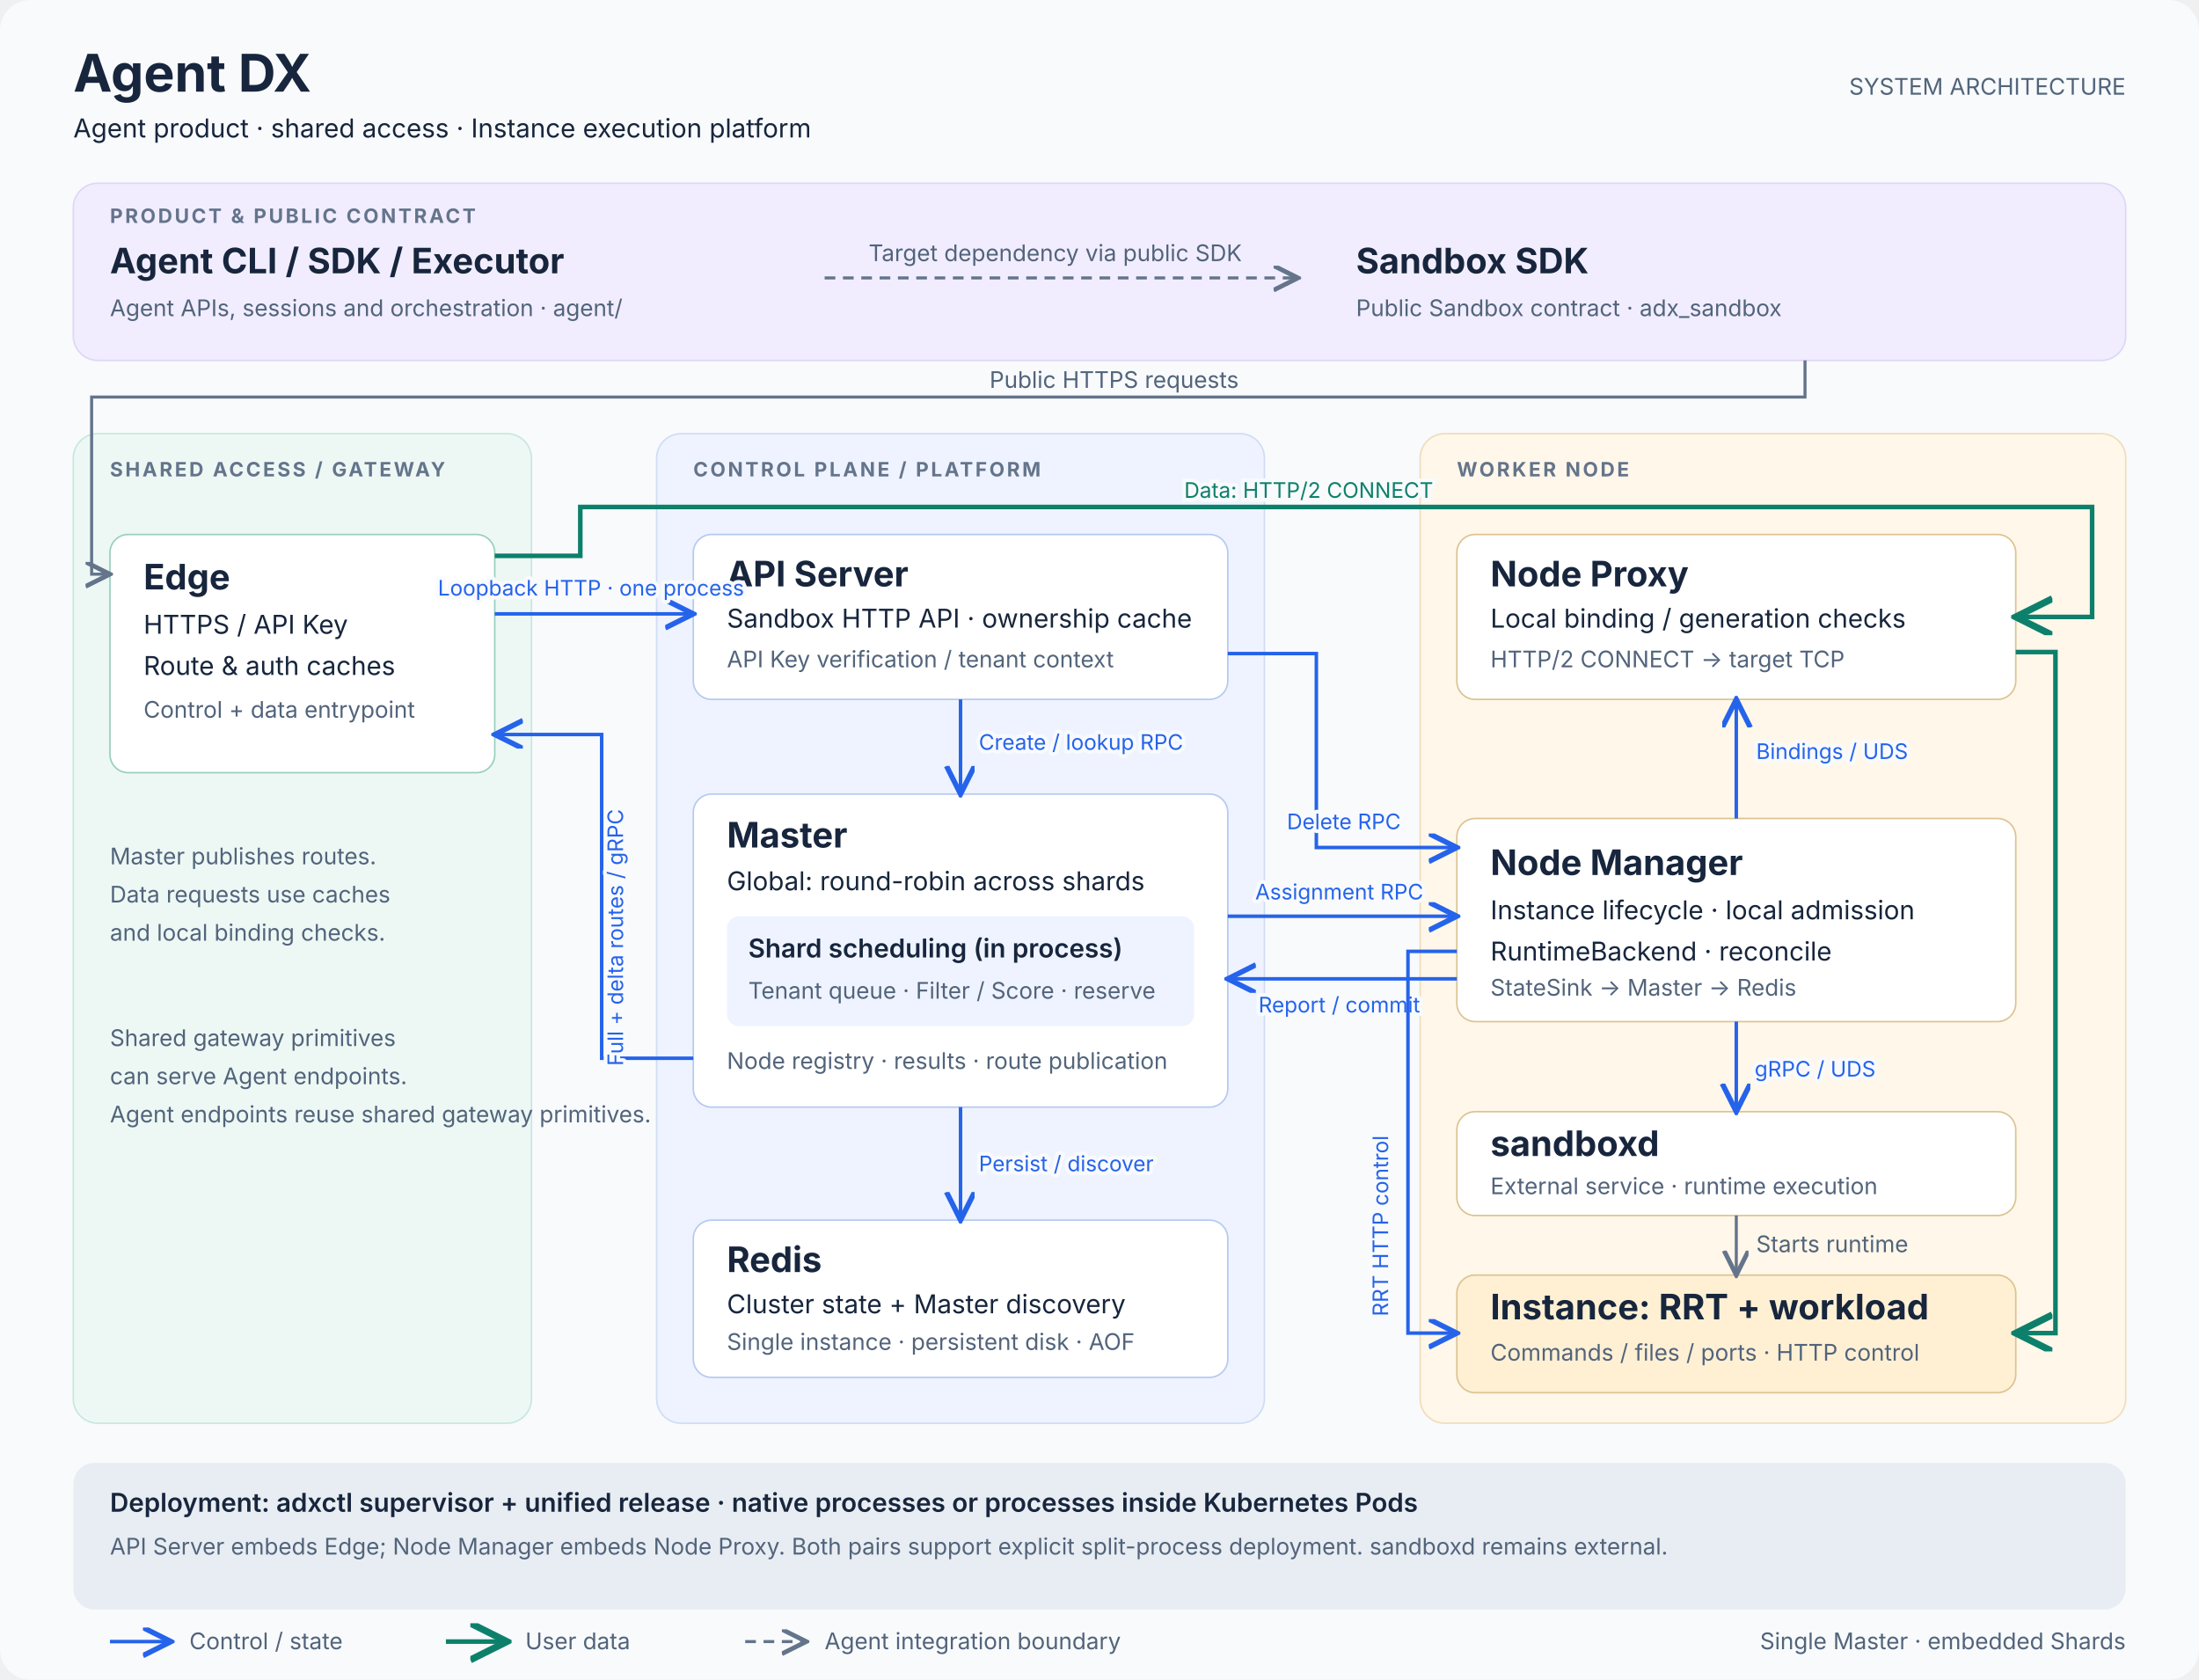
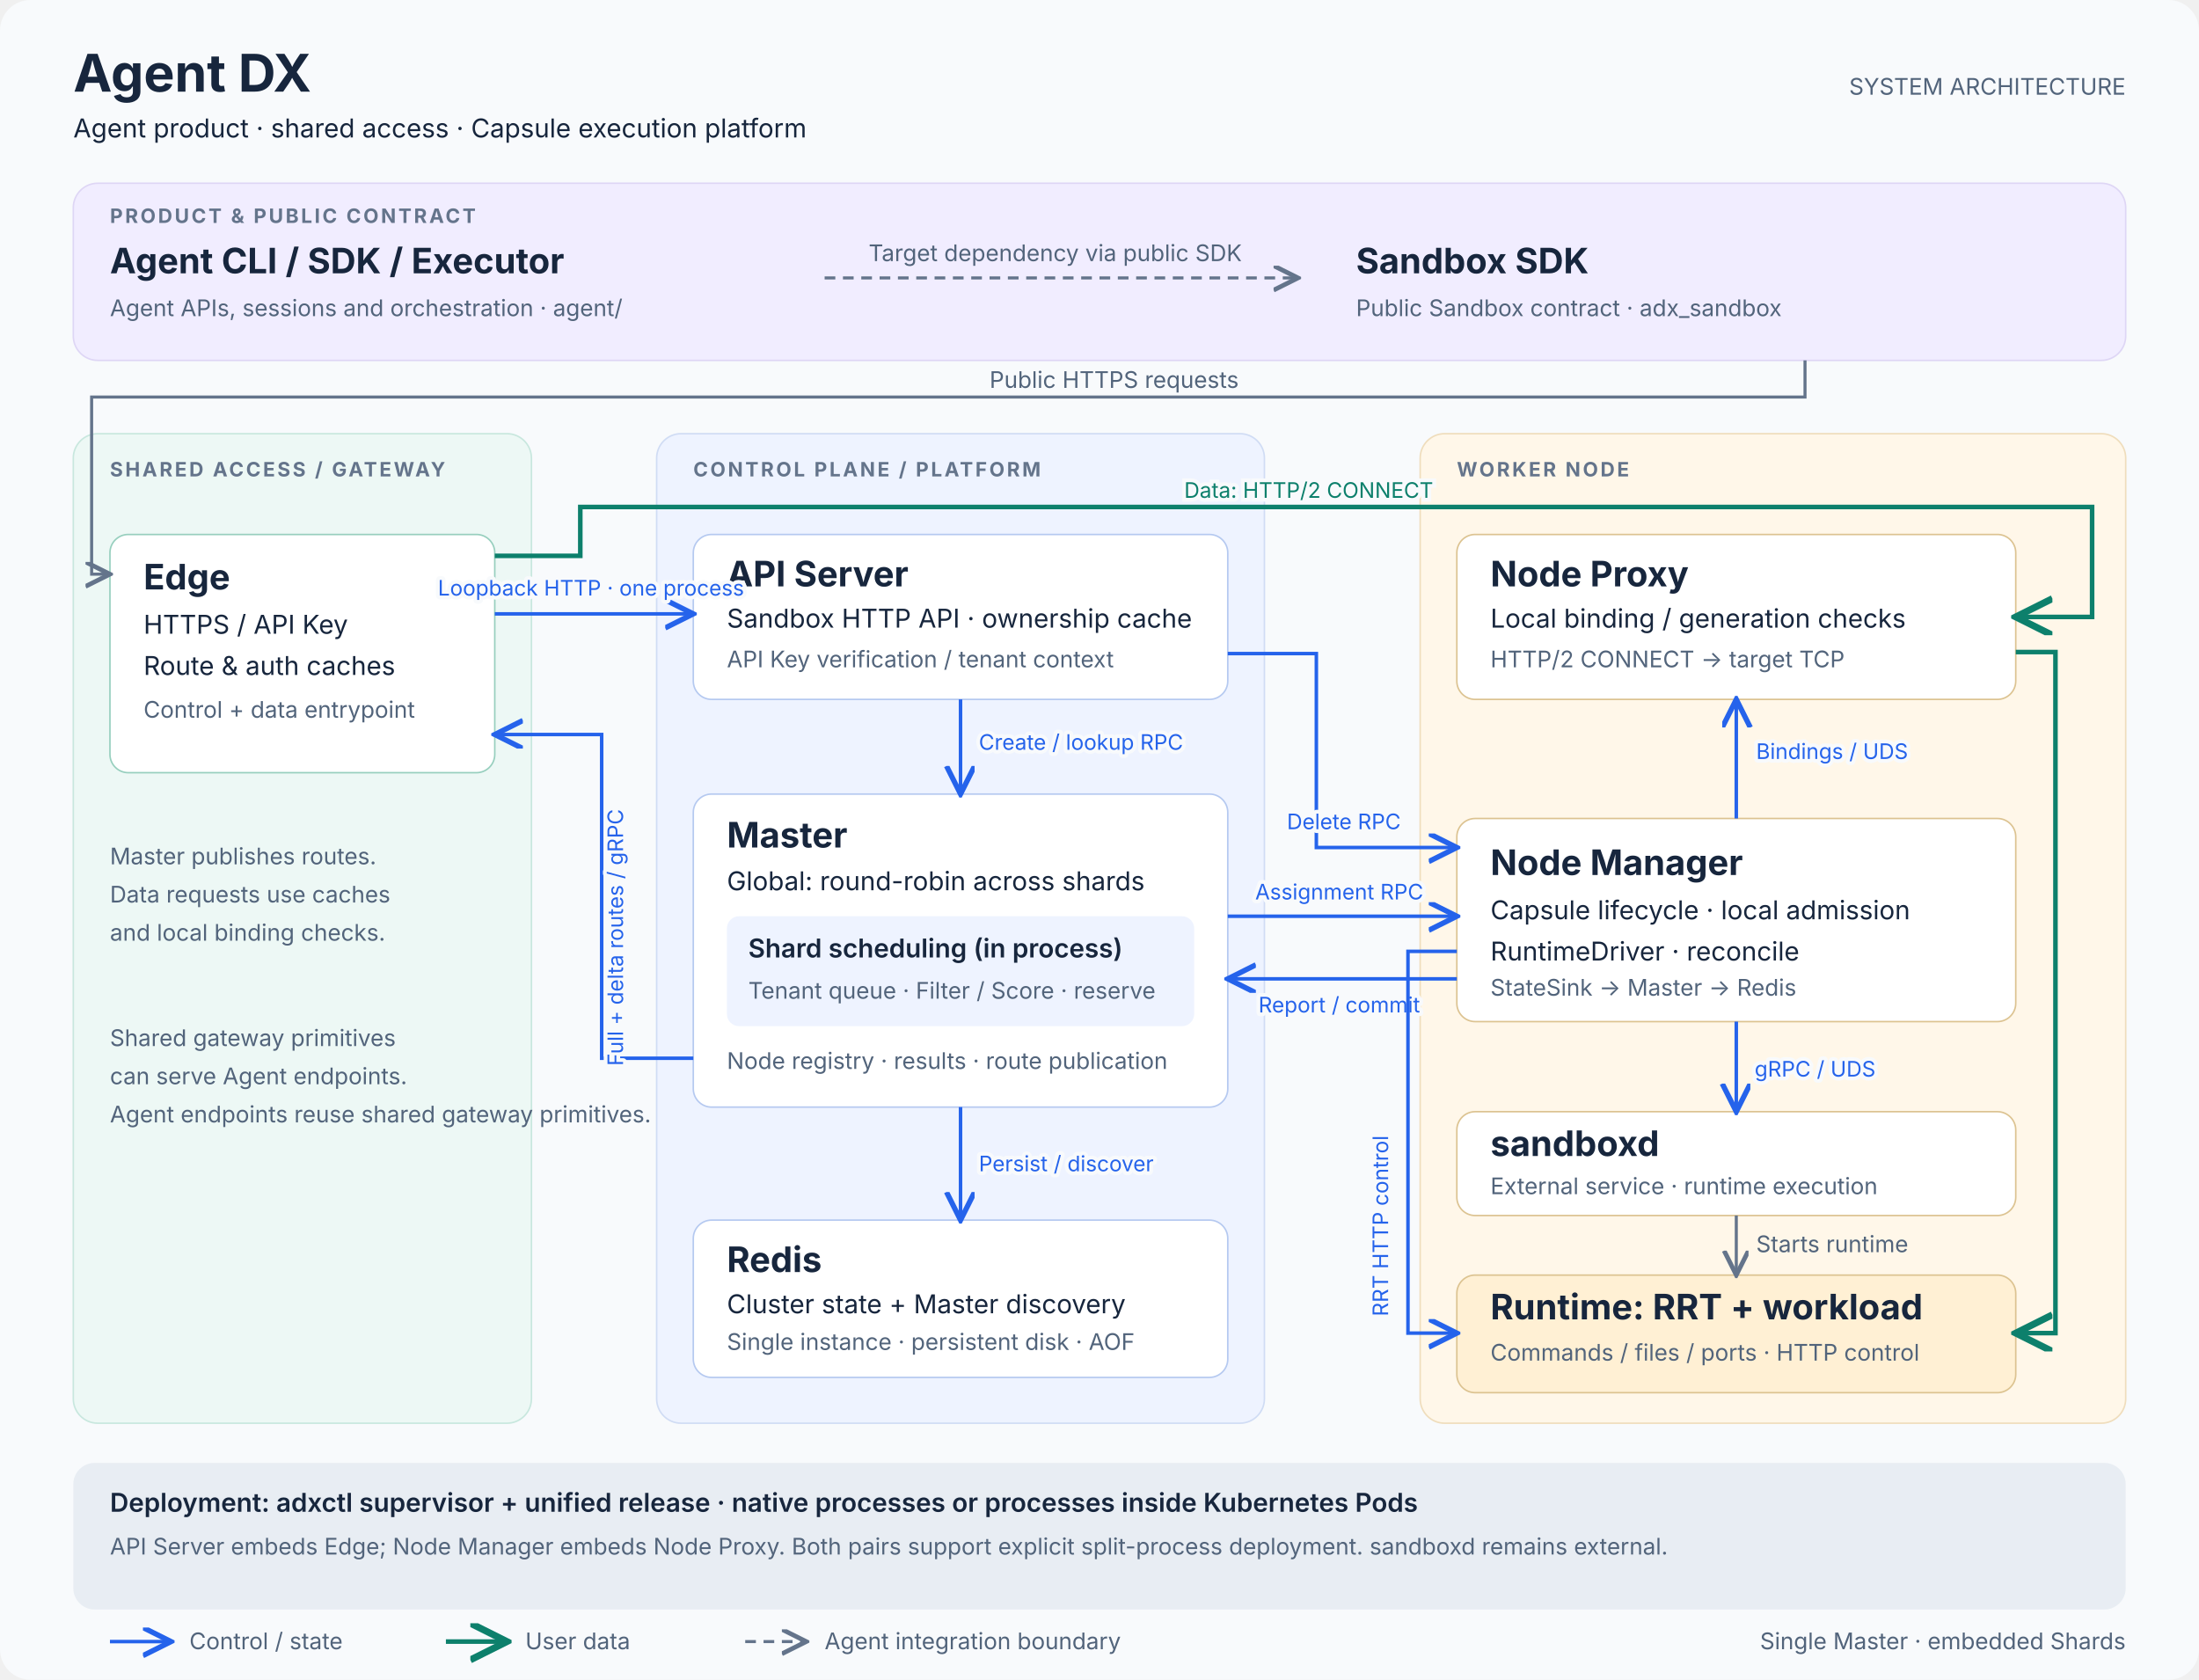
<svg xmlns="http://www.w3.org/2000/svg" width="1440" height="1100" viewBox="0 0 1440 1100" role="img" aria-labelledby="title desc">
  <defs>
    <marker id="blue" markerWidth="9" markerHeight="9" refX="8" refY="4" orient="auto">
      <path d="M0 0L8 4L0 8" fill="none" stroke="#2563eb" stroke-width="1.5" />
    </marker>
    <marker id="green" markerWidth="9" markerHeight="9" refX="8" refY="4" orient="auto">
      <path d="M0 0L8 4L0 8" fill="none" stroke="#0d806c" stroke-width="1.5" />
    </marker>
    <marker id="gray" markerWidth="9" markerHeight="9" refX="8" refY="4" orient="auto">
      <path d="M0 0L8 4L0 8" fill="none" stroke="#64748b" stroke-width="1.5" />
    </marker>
    <style>
      text { font-family: Inter, -apple-system, BlinkMacSystemFont, 'Segoe UI', Arial, sans-serif; fill:#17263d }
      .title { font-size:34px; font-weight:700 } .section { font-size:13px; font-weight:700; letter-spacing:1.5px; fill:#64748b }
      .name { font-size:23px; font-weight:700 } .body { font-size:17px } .small { font-size:15px; fill:#52647b }
      .control { fill:none; stroke:#2563eb; stroke-width:2.3; marker-end:url(#blue) }
      .data { fill:none; stroke:#0d806c; stroke-width:3; marker-end:url(#green) }
      .support { fill:none; stroke:#64748b; stroke-width:2; marker-end:url(#gray) }
      .label { font-size:14px; fill:#2563eb; paint-order:stroke; stroke:#f8fafc; stroke-width:5px; stroke-linejoin:round }
      .dataLabel { font-size:14px; fill:#0d806c; paint-order:stroke; stroke:#f8fafc; stroke-width:5px }
    </style>
  </defs>
  <rect width="1440" height="1100" rx="20" fill="#f8fafc" />
  <text x="48" y="60" class="title">Agent DX</text>
-   <text x="48" y="90" class="body" fill="#52647b">Agent product · shared access · Instance execution platform</text>
+   <text x="48" y="90" class="body" fill="#52647b">Agent product · shared access · Capsule execution platform</text>
  <text x="1392" y="62" text-anchor="end" class="small">SYSTEM ARCHITECTURE</text>
  <rect x="48" y="120" width="1344" height="116" rx="16" fill="#f1edff" stroke="#ded6f5" />
  <text x="72" y="146" class="section">PRODUCT &amp; PUBLIC CONTRACT</text>
  <text x="72" y="179" class="name">Agent CLI / SDK / Executor</text>
  <text x="72" y="207" class="small">Agent APIs, sessions and orchestration · agent/</text>
  <path d="M540 182H850" class="support" stroke-dasharray="7 5" />
  <text x="691" y="171" text-anchor="middle" class="small">Target dependency via public SDK</text>
  <text x="888" y="179" class="name">Sandbox SDK</text>
  <text x="888" y="207" class="small">Public Sandbox contract · adx_sandbox</text>
  <rect x="48" y="284" width="300" height="648" rx="16" fill="#edf8f5" stroke="#c8e7de" />
  <text x="72" y="312" class="section">SHARED ACCESS / GATEWAY</text>
  <rect x="72" y="350" width="252" height="156" rx="12" fill="white" stroke="#97cfbe" />
  <text x="94" y="386" class="name">Edge</text>
  <text x="94" y="415" class="body">HTTPS / API Key</text>
  <text x="94" y="442" class="body">Route &amp; auth caches</text>
  <text x="94" y="470" class="small">Control + data entrypoint</text>
  <text x="72" y="566" class="small">Master publishes routes.</text>
  <text x="72" y="591" class="small">Data requests use caches</text>
  <text x="72" y="616" class="small">and local binding checks.</text>
  <text x="72" y="685" class="small">Shared gateway primitives</text>
  <text x="72" y="710" class="small">can serve Agent endpoints.</text>
  <text x="72" y="735" class="small">Agent endpoints reuse shared gateway primitives.</text>
  <rect x="430" y="284" width="398" height="648" rx="16" fill="#eef3ff" stroke="#d0dcf4" />
  <text x="454" y="312" class="section">CONTROL PLANE / PLATFORM</text>
  <rect x="454" y="350" width="350" height="108" rx="12" fill="white" stroke="#b5c9f0" />
  <text x="476" y="384" class="name">API Server</text>
  <text x="476" y="411" class="body">Sandbox HTTP API · ownership cache</text>
  <text x="476" y="437" class="small">API Key verification / tenant context</text>
  <rect x="454" y="520" width="350" height="205" rx="12" fill="white" stroke="#b5c9f0" />
  <text x="476" y="555" class="name">Master</text>
  <text x="476" y="583" class="body">Global: round-robin across shards</text>
  <rect x="476" y="600" width="306" height="72" rx="8" fill="#eef3ff" />
  <text x="490" y="627" class="body" font-weight="600">Shard scheduling (in process)</text>
  <text x="490" y="654" class="small">Tenant queue · Filter / Score · reserve</text>
  <text x="476" y="700" class="small">Node registry · results · route publication</text>
  <rect x="454" y="799" width="350" height="103" rx="12" fill="white" stroke="#b5c9f0" />
  <text x="476" y="833" class="name">Redis</text>
  <text x="476" y="860" class="body">Cluster state + Master discovery</text>
  <text x="476" y="884" class="small">Single instance · persistent disk · AOF</text>
  <rect x="930" y="284" width="462" height="648" rx="16" fill="#fff7e9" stroke="#efddbc" />
  <text x="954" y="312" class="section">WORKER NODE</text>
  <rect x="954" y="350" width="366" height="108" rx="12" fill="white" stroke="#dcc391" />
  <text x="976" y="384" class="name">Node Proxy</text>
  <text x="976" y="411" class="body">Local binding / generation checks</text>
  <text x="976" y="437" class="small">HTTP/2 CONNECT → target TCP</text>
  <rect x="954" y="536" width="366" height="133" rx="12" fill="white" stroke="#dcc391" />
  <text x="976" y="573" class="name">Node Manager</text>
-   <text x="976" y="602" class="body">Instance lifecycle · local admission</text>
-   <text x="976" y="629" class="body">RuntimeBackend · reconcile</text>
+   <text x="976" y="602" class="body">Capsule lifecycle · local admission</text>
+   <text x="976" y="629" class="body">RuntimeDriver · reconcile</text>
  <text x="976" y="652" class="small">StateSink → Master → Redis</text>
  <rect x="954" y="728" width="366" height="68" rx="12" fill="white" stroke="#dcc391" />
  <text x="976" y="757" class="name">sandboxd</text>
  <text x="976" y="782" class="small">External service · runtime execution</text>
  <rect x="954" y="835" width="366" height="77" rx="12" fill="#fff0d4" stroke="#dcc391" />
-   <text x="976" y="864" class="name">Instance: RRT + workload</text>
+   <text x="976" y="864" class="name">Runtime: RRT + workload</text>
  <text x="976" y="891" class="small">Commands / files / ports · HTTP control</text>
  <path d="M1182 236V260H60V376H72" class="support" />
  <text x="648" y="254" class="small">Public HTTPS requests</text>
  <path d="M324 402H454" class="control" />
  <text x="387" y="390" text-anchor="middle" class="label">Loopback HTTP · one process</text>
  <path d="M324 364H380V332H1370V404H1320" class="data" />
  <text x="857" y="326" text-anchor="middle" class="dataLabel">Data: HTTP/2 CONNECT</text>
  <path d="M629 458V520" class="control" />
  <text x="641" y="491" class="label">Create / lookup RPC</text>
  <path d="M804 428H862V555H954" class="control" />
  <text x="880" y="543" text-anchor="middle" class="label">Delete RPC</text>
  <path d="M804 600H954" class="control" />
  <text x="877" y="589" text-anchor="middle" class="label">Assignment RPC</text>
  <path d="M954 641H804" class="control" />
  <text x="877" y="663" text-anchor="middle" class="label">Report / commit</text>
  <path d="M1137 536V458" class="control" />
  <text x="1150" y="497" class="label">Bindings / UDS</text>
  <path d="M1137 669V728" class="control" />
  <text x="1149" y="705" class="label">gRPC / UDS</text>
  <path d="M1137 796V835" class="support" />
  <text x="1150" y="820" class="small">Starts runtime</text>
  <path d="M1320 427H1346V873H1320" class="data" />
  <path d="M954 623H922V873H954" class="control" />
  <text x="909" y="862" class="label" transform="rotate(-90 909 862)">RRT HTTP control</text>
  <path d="M629 725V799" class="control" />
  <text x="641" y="767" class="label">Persist / discover</text>
  <path d="M454 693H394V481H324" class="control" />
  <text x="408" y="698" class="label" transform="rotate(-90 408 698)">Full + delta routes / gRPC</text>
  <rect x="48" y="958" width="1344" height="96" rx="14" fill="#e8edf3" />
  <text x="72" y="990" class="body" font-weight="600">Deployment: adxctl supervisor + unified release · native processes or processes inside Kubernetes Pods</text>
  <text x="72" y="1018" class="small">API Server embeds Edge; Node Manager embeds Node Proxy. Both pairs support explicit split-process deployment. sandboxd remains external.</text>
  <path d="M72 1075H112" class="control" />
  <text x="124" y="1080" class="small">Control / state</text>
  <path d="M292 1075H332" class="data" />
  <text x="344" y="1080" class="small">User data</text>
  <path d="M488 1075H528" class="support" stroke-dasharray="7 5" />
  <text x="540" y="1080" class="small">Agent integration boundary</text>
  <text x="1392" y="1080" text-anchor="end" class="small">Single Master · embedded Shards</text>
</svg>
